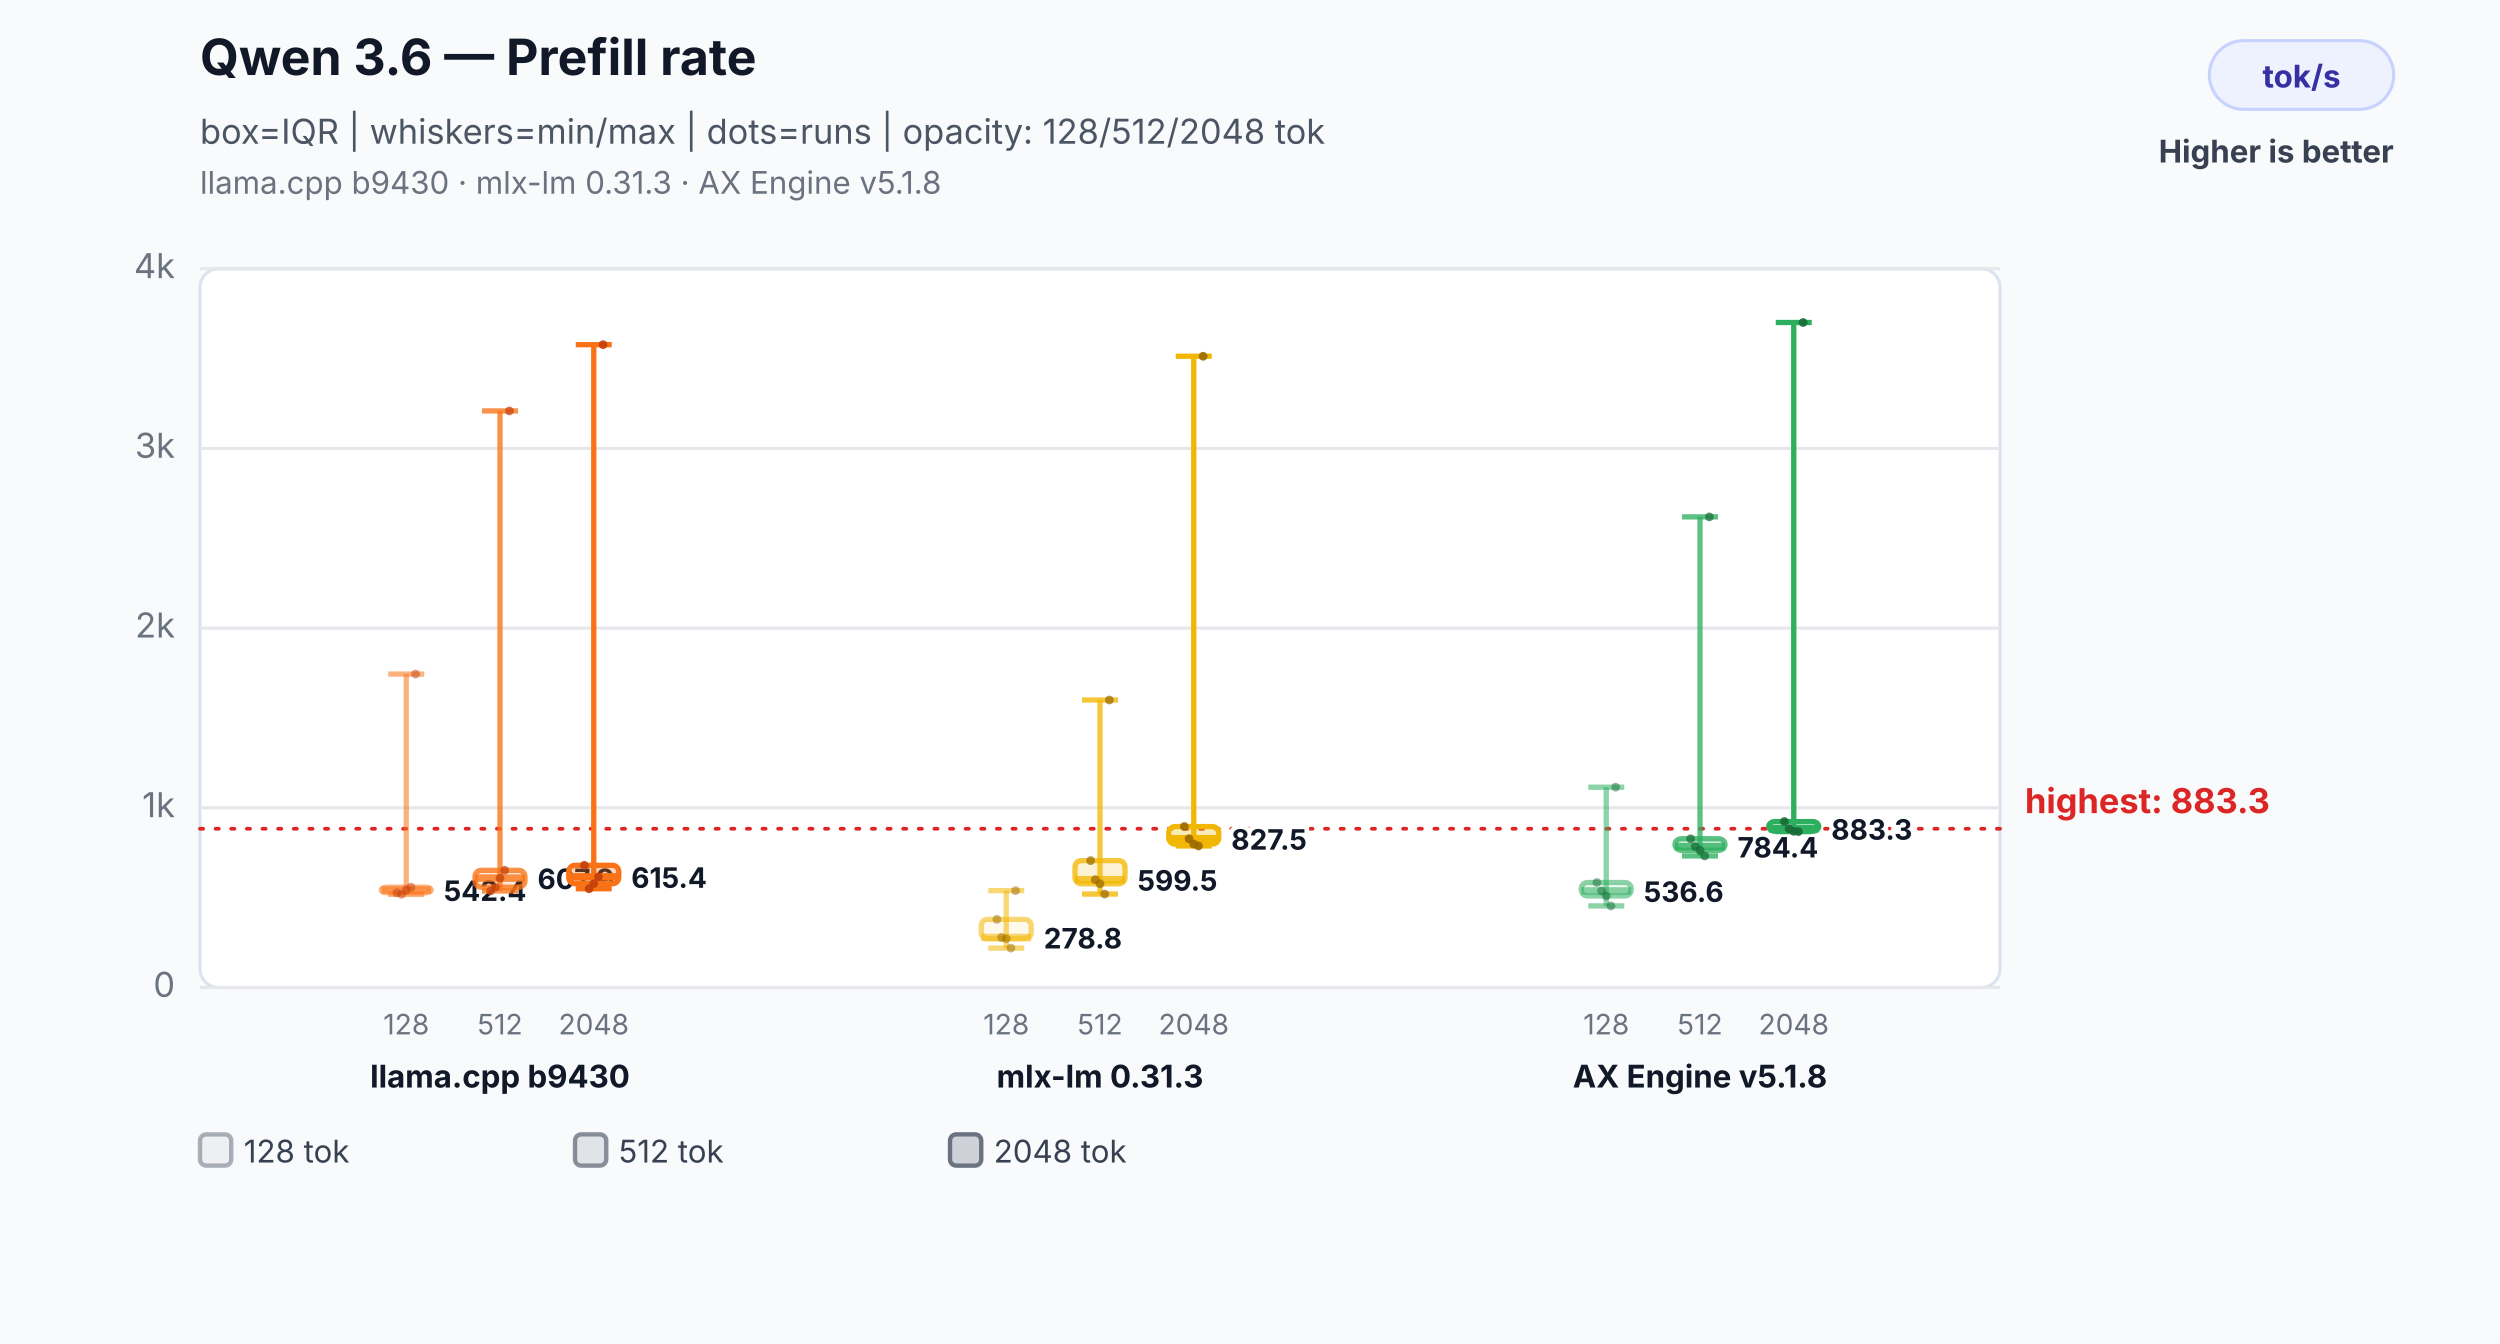
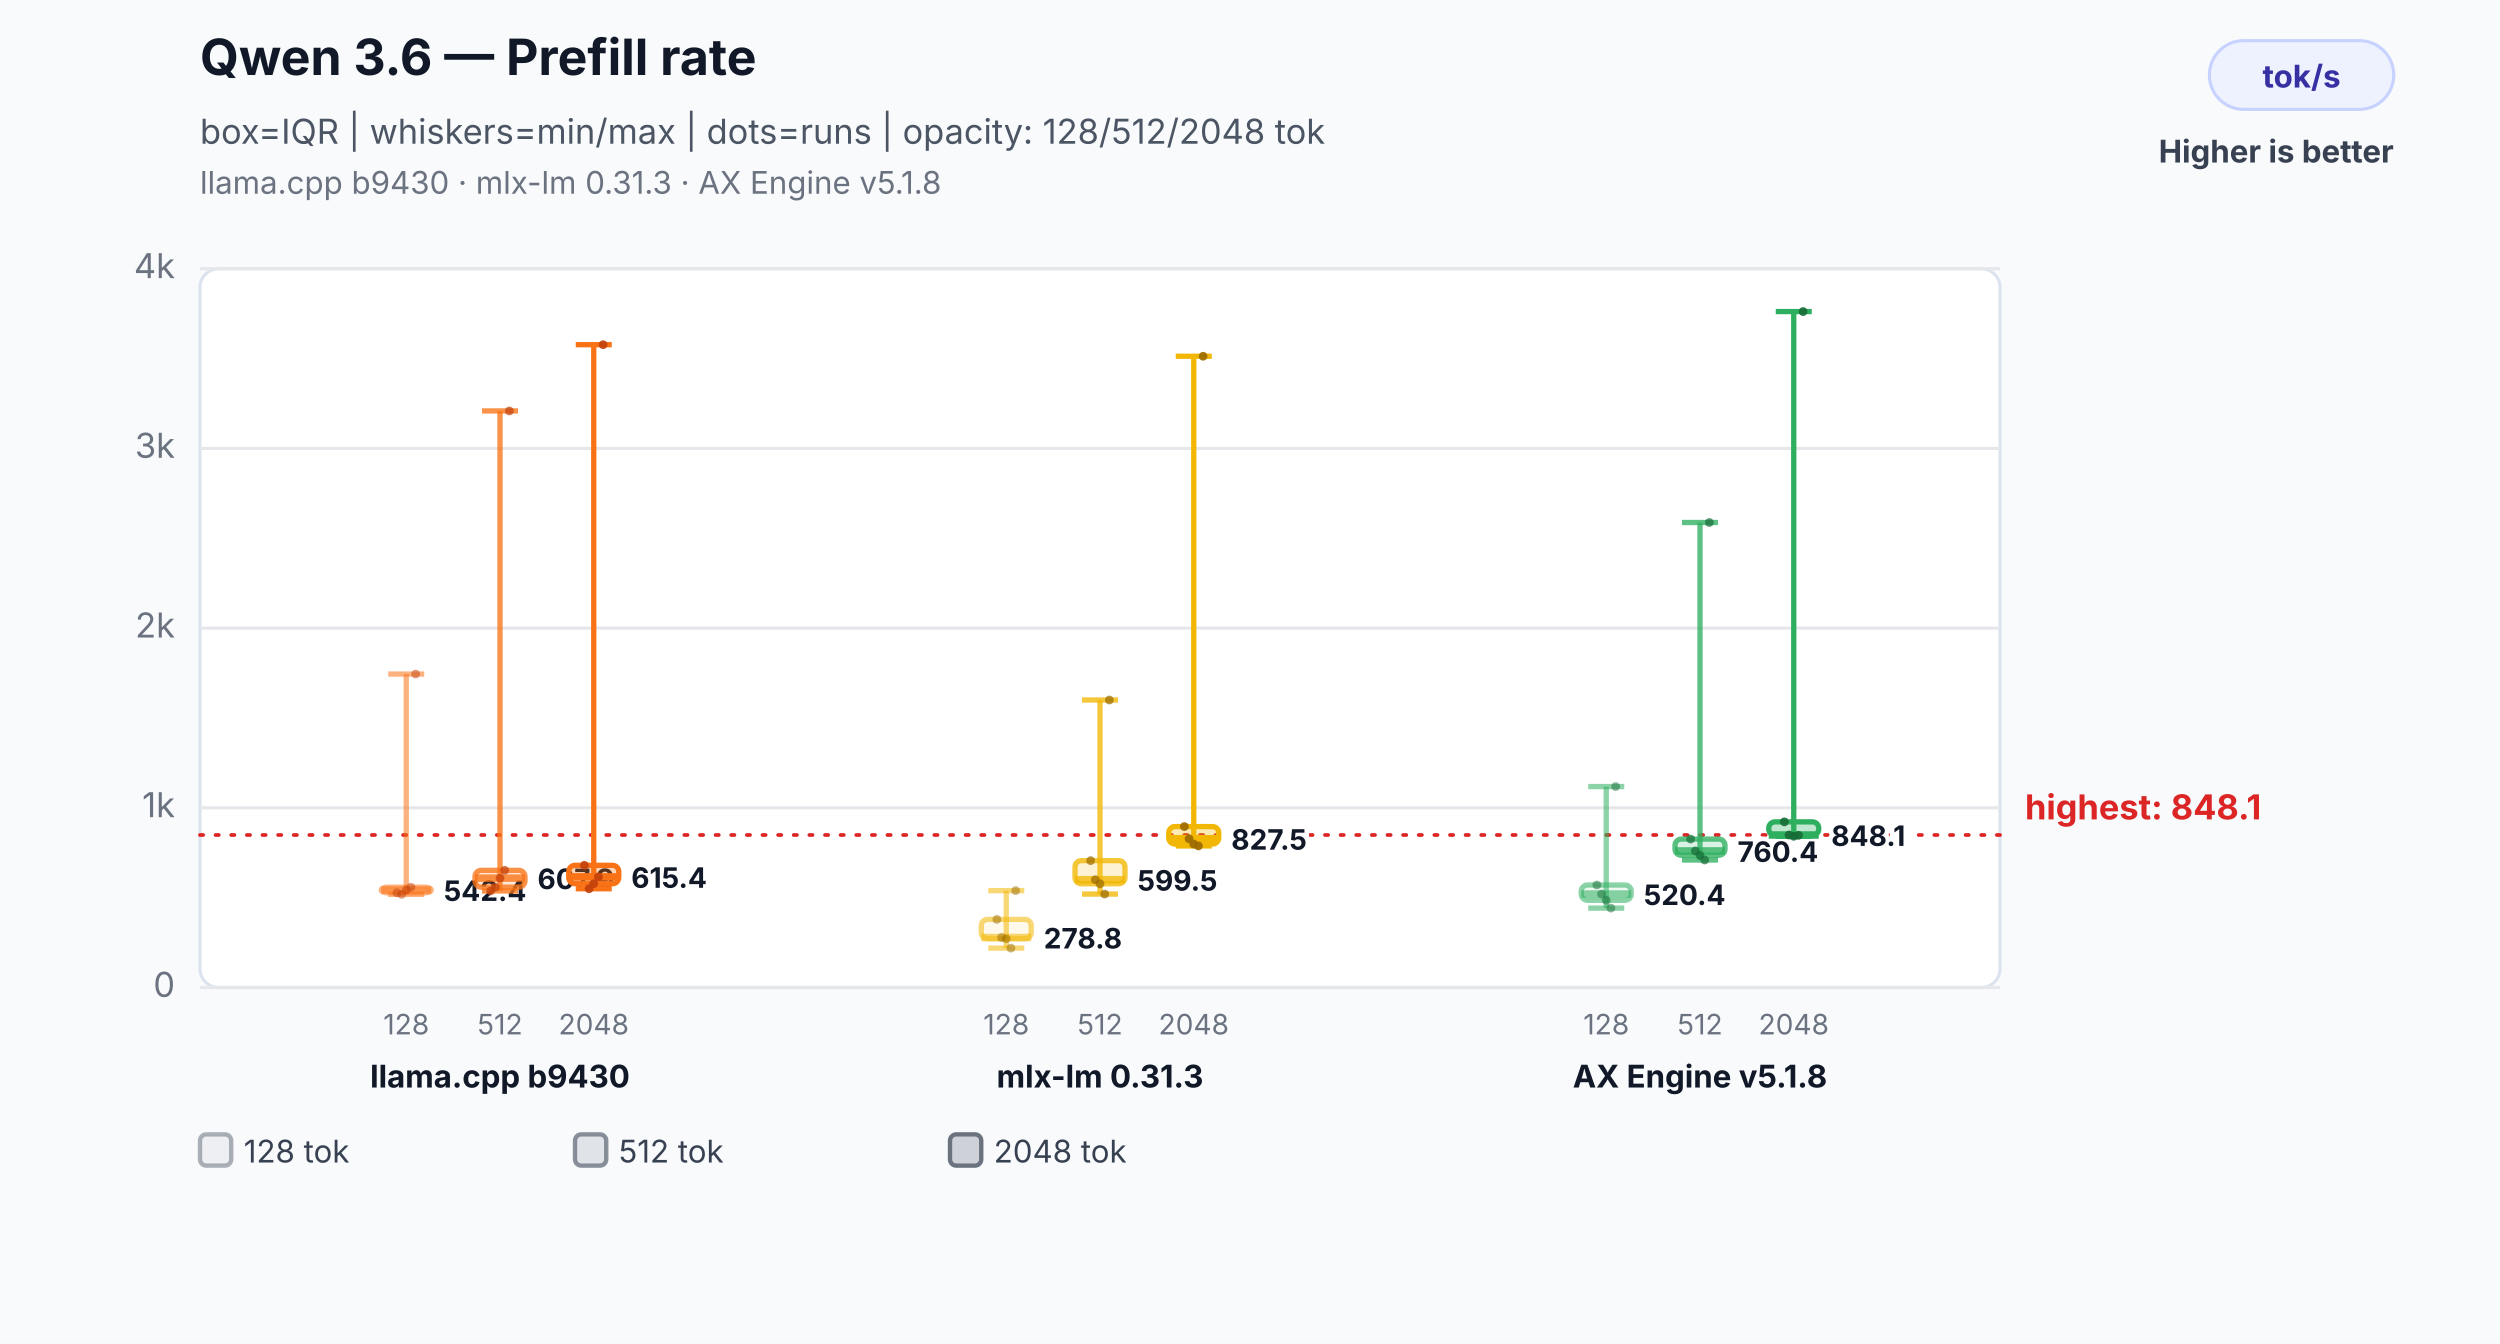
<svg xmlns="http://www.w3.org/2000/svg" width="800" height="430" viewBox="0 0 800 430" role="img" aria-labelledby="title desc">
  <rect width="800" height="430" fill="#f8fafc" />
  <text x="64" y="24" font-family="Inter,Segoe UI,Arial,sans-serif" font-size="16" font-weight="700" fill="#111827">Qwen 3.6 — Prefill rate</text>
  <text x="64" y="46" font-family="Inter,Segoe UI,Arial,sans-serif" font-size="11" fill="#4b5563">box=IQR | whiskers=min/max | dots=runs | opacity: 128/512/2048 tok</text>
  <text x="64" y="62" font-family="Inter,Segoe UI,Arial,sans-serif" font-size="10" fill="#6b7280">llama.cpp b9430 · mlx-lm 0.31.3 · AX Engine v5.1.8</text>
  <rect x="707" y="13" width="59" height="22" rx="11" fill="#eef2ff" stroke="#c7d2fe" />
  <text x="736.5" y="28" text-anchor="middle" font-family="Inter,Segoe UI,Arial,sans-serif" font-size="10" font-weight="700" fill="#3730a3">tok/s</text>
  <text x="766" y="52" text-anchor="end" font-family="Inter,Segoe UI,Arial,sans-serif" font-size="10" font-weight="700" fill="#374151">Higher is better</text>
  <rect x="64" y="86" width="576" height="230" rx="6" fill="#ffffff" stroke="#dbe3ef" />
  <line x1="64" y1="316.0" x2="640" y2="316.0" stroke="#e5e7eb" stroke-width="1" />
  <text x="56" y="319.0" text-anchor="end" font-family="Inter,Segoe UI,Arial,sans-serif" font-size="11" fill="#6b7280">0</text>
  <line x1="64" y1="258.5" x2="640" y2="258.5" stroke="#e5e7eb" stroke-width="1" />
  <text x="56" y="261.5" text-anchor="end" font-family="Inter,Segoe UI,Arial,sans-serif" font-size="11" fill="#6b7280">1k</text>
  <line x1="64" y1="201.0" x2="640" y2="201.0" stroke="#e5e7eb" stroke-width="1" />
  <text x="56" y="204.0" text-anchor="end" font-family="Inter,Segoe UI,Arial,sans-serif" font-size="11" fill="#6b7280">2k</text>
  <line x1="64" y1="143.5" x2="640" y2="143.5" stroke="#e5e7eb" stroke-width="1" />
  <text x="56" y="146.5" text-anchor="end" font-family="Inter,Segoe UI,Arial,sans-serif" font-size="11" fill="#6b7280">3k</text>
  <line x1="64" y1="86.0" x2="640" y2="86.0" stroke="#e5e7eb" stroke-width="1" />
  <text x="56" y="89.0" text-anchor="end" font-family="Inter,Segoe UI,Arial,sans-serif" font-size="11" fill="#6b7280">4k</text>
-   <line x1="64" y1="265.2" x2="640" y2="265.2" stroke="#dc2626" stroke-width="1.2" stroke-dasharray="1 4" stroke-linecap="round" />
-   <text x="648" y="260.2" text-anchor="start" font-family="Inter,Segoe UI,Arial,sans-serif" font-size="11" font-weight="700" fill="#dc2626" data-label="highest median">highest: 883.3</text>
+   <line x1="64" y1="267.2" x2="640" y2="267.2" stroke="#dc2626" stroke-width="1.2" stroke-dasharray="1 4" stroke-linecap="round" />
+   <text x="648" y="262.2" text-anchor="start" font-family="Inter,Segoe UI,Arial,sans-serif" font-size="11" font-weight="700" fill="#dc2626" data-label="highest median">highest: 848.1</text>
  <line x1="130" y1="215.7" x2="130" y2="286.2" stroke="#f97316" stroke-opacity="0.55" stroke-width="1.7" />
  <line x1="124.24" y1="215.7" x2="135.76" y2="215.7" stroke="#f97316" stroke-opacity="0.55" stroke-width="1.7" />
  <line x1="124.24" y1="286.2" x2="135.76" y2="286.2" stroke="#f97316" stroke-opacity="0.55" stroke-width="1.7" />
  <rect x="122" y="283.9" width="16" height="1.8" rx="2" fill="#f97316" fill-opacity="0.08" stroke="#f97316" stroke-opacity="0.55" stroke-width="1.7" />
  <line x1="122" y1="284.8" x2="138" y2="284.8" stroke="#f97316" stroke-opacity="0.55" stroke-width="2.4" />
  <text x="142" y="288.3" text-anchor="start" font-family="Inter,Segoe UI,Arial,sans-serif" font-size="9" font-weight="700" fill="#111827" stroke="#ffffff" stroke-width="3" paint-order="stroke">542.4</text>
  <text x="130" y="331" text-anchor="middle" font-family="Inter,Segoe UI,Arial,sans-serif" font-size="9" fill="#6b7280">128</text>
  <circle cx="127" cy="285.7" r="1.4" fill="#c2410c" fill-opacity="0.5" />
  <circle cx="128.5" cy="286.2" r="1.4" fill="#c2410c" fill-opacity="0.5" />
  <circle cx="130" cy="284.8" r="1.4" fill="#c2410c" fill-opacity="0.5" />
  <circle cx="131.5" cy="283.9" r="1.4" fill="#c2410c" fill-opacity="0.5" />
  <circle cx="133" cy="215.7" r="1.4" fill="#c2410c" fill-opacity="0.5" />
  <line x1="160" y1="131.5" x2="160" y2="285.1" stroke="#f97316" stroke-opacity="0.78" stroke-width="1.7" />
  <line x1="154.24" y1="131.5" x2="165.76" y2="131.5" stroke="#f97316" stroke-opacity="0.78" stroke-width="1.7" />
  <line x1="154.24" y1="285.1" x2="165.76" y2="285.1" stroke="#f97316" stroke-opacity="0.78" stroke-width="1.7" />
  <rect x="152" y="278.5" width="16" height="5.4" rx="2" fill="#f97316" fill-opacity="0.17" stroke="#f97316" stroke-opacity="0.78" stroke-width="1.7" />
  <line x1="152" y1="281.0" x2="168" y2="281.0" stroke="#f97316" stroke-opacity="0.78" stroke-width="2.4" />
  <text x="172" y="284.5" text-anchor="start" font-family="Inter,Segoe UI,Arial,sans-serif" font-size="9" font-weight="700" fill="#111827" stroke="#ffffff" stroke-width="3" paint-order="stroke">607.9</text>
  <text x="160" y="331" text-anchor="middle" font-family="Inter,Segoe UI,Arial,sans-serif" font-size="9" fill="#6b7280">512</text>
  <circle cx="157" cy="285.1" r="1.4" fill="#c2410c" fill-opacity="0.7" />
  <circle cx="158.5" cy="283.9" r="1.4" fill="#c2410c" fill-opacity="0.7" />
  <circle cx="160" cy="281.0" r="1.4" fill="#c2410c" fill-opacity="0.7" />
  <circle cx="161.5" cy="278.5" r="1.4" fill="#c2410c" fill-opacity="0.7" />
  <circle cx="163" cy="131.5" r="1.4" fill="#c2410c" fill-opacity="0.7" />
  <line x1="190" y1="110.3" x2="190" y2="284.4" stroke="#f97316" stroke-opacity="1.0" stroke-width="1.7" />
  <line x1="184.24" y1="110.3" x2="195.76" y2="110.3" stroke="#f97316" stroke-opacity="1.0" stroke-width="1.7" />
  <line x1="184.24" y1="284.4" x2="195.76" y2="284.4" stroke="#f97316" stroke-opacity="1.0" stroke-width="1.7" />
  <rect x="182" y="276.9" width="16" height="5.9" rx="2" fill="#f97316" fill-opacity="0.3" stroke="#f97316" stroke-opacity="1.0" stroke-width="1.7" />
  <line x1="182" y1="280.6" x2="198" y2="280.6" stroke="#f97316" stroke-opacity="1.0" stroke-width="2.4" />
  <text x="202" y="284.1" text-anchor="start" font-family="Inter,Segoe UI,Arial,sans-serif" font-size="9" font-weight="700" fill="#111827" stroke="#ffffff" stroke-width="3" paint-order="stroke">615.4</text>
  <text x="190" y="331" text-anchor="middle" font-family="Inter,Segoe UI,Arial,sans-serif" font-size="9" fill="#6b7280">2048</text>
  <circle cx="187" cy="276.9" r="1.4" fill="#c2410c" fill-opacity="0.9" />
  <circle cx="188.5" cy="284.4" r="1.4" fill="#c2410c" fill-opacity="0.9" />
  <circle cx="190" cy="282.8" r="1.4" fill="#c2410c" fill-opacity="0.9" />
  <circle cx="191.5" cy="280.6" r="1.4" fill="#c2410c" fill-opacity="0.9" />
  <circle cx="193" cy="110.3" r="1.4" fill="#c2410c" fill-opacity="0.9" />
  <text x="160" y="348" text-anchor="middle" font-family="Inter,Segoe UI,Arial,sans-serif" font-size="10" font-weight="700" fill="#111827">llama.cpp b9430</text>
  <line x1="322" y1="285.0" x2="322" y2="303.4" stroke="#f2b705" stroke-opacity="0.55" stroke-width="1.7" />
  <line x1="316.24" y1="285.0" x2="327.76" y2="285.0" stroke="#f2b705" stroke-opacity="0.55" stroke-width="1.7" />
  <line x1="316.24" y1="303.4" x2="327.76" y2="303.4" stroke="#f2b705" stroke-opacity="0.55" stroke-width="1.7" />
  <rect x="314" y="294.2" width="16" height="6.2" rx="2" fill="#f2b705" fill-opacity="0.08" stroke="#f2b705" stroke-opacity="0.55" stroke-width="1.7" />
  <line x1="314" y1="300.0" x2="330" y2="300.0" stroke="#f2b705" stroke-opacity="0.55" stroke-width="2.4" />
  <text x="334" y="303.5" text-anchor="start" font-family="Inter,Segoe UI,Arial,sans-serif" font-size="9" font-weight="700" fill="#111827" stroke="#ffffff" stroke-width="3" paint-order="stroke">278.8</text>
  <text x="322" y="331" text-anchor="middle" font-family="Inter,Segoe UI,Arial,sans-serif" font-size="9" fill="#6b7280">128</text>
  <circle cx="319" cy="294.2" r="1.4" fill="#9a6a00" fill-opacity="0.5" />
  <circle cx="320.5" cy="300.0" r="1.4" fill="#9a6a00" fill-opacity="0.5" />
  <circle cx="322" cy="300.4" r="1.4" fill="#9a6a00" fill-opacity="0.5" />
  <circle cx="323.5" cy="303.4" r="1.4" fill="#9a6a00" fill-opacity="0.5" />
  <circle cx="325" cy="285.0" r="1.4" fill="#9a6a00" fill-opacity="0.5" />
  <line x1="352" y1="224.0" x2="352" y2="286.1" stroke="#f2b705" stroke-opacity="0.78" stroke-width="1.7" />
  <line x1="346.24" y1="224.0" x2="357.76" y2="224.0" stroke="#f2b705" stroke-opacity="0.78" stroke-width="1.7" />
  <line x1="346.24" y1="286.1" x2="357.76" y2="286.1" stroke="#f2b705" stroke-opacity="0.78" stroke-width="1.7" />
  <rect x="344" y="275.4" width="16" height="7.4" rx="2" fill="#f2b705" fill-opacity="0.17" stroke="#f2b705" stroke-opacity="0.78" stroke-width="1.7" />
  <line x1="344" y1="281.5" x2="360" y2="281.5" stroke="#f2b705" stroke-opacity="0.78" stroke-width="2.4" />
  <text x="364" y="285.0" text-anchor="start" font-family="Inter,Segoe UI,Arial,sans-serif" font-size="9" font-weight="700" fill="#111827" stroke="#ffffff" stroke-width="3" paint-order="stroke">599.5</text>
  <text x="352" y="331" text-anchor="middle" font-family="Inter,Segoe UI,Arial,sans-serif" font-size="9" fill="#6b7280">512</text>
  <circle cx="349" cy="275.4" r="1.4" fill="#9a6a00" fill-opacity="0.7" />
  <circle cx="350.5" cy="281.5" r="1.4" fill="#9a6a00" fill-opacity="0.7" />
  <circle cx="352" cy="282.8" r="1.4" fill="#9a6a00" fill-opacity="0.7" />
  <circle cx="353.5" cy="286.1" r="1.4" fill="#9a6a00" fill-opacity="0.7" />
  <circle cx="355" cy="224.0" r="1.4" fill="#9a6a00" fill-opacity="0.7" />
  <line x1="382" y1="114.0" x2="382" y2="270.7" stroke="#f2b705" stroke-opacity="1.0" stroke-width="1.7" />
  <line x1="376.24" y1="114.0" x2="387.76" y2="114.0" stroke="#f2b705" stroke-opacity="1.0" stroke-width="1.7" />
  <line x1="376.24" y1="270.7" x2="387.76" y2="270.7" stroke="#f2b705" stroke-opacity="1.0" stroke-width="1.7" />
  <rect x="374" y="264.5" width="16" height="5.6" rx="2" fill="#f2b705" fill-opacity="0.3" stroke="#f2b705" stroke-opacity="1.0" stroke-width="1.7" />
  <line x1="374" y1="268.4" x2="390" y2="268.4" stroke="#f2b705" stroke-opacity="1.0" stroke-width="2.4" />
  <text x="394" y="271.9" text-anchor="start" font-family="Inter,Segoe UI,Arial,sans-serif" font-size="9" font-weight="700" fill="#111827" stroke="#ffffff" stroke-width="3" paint-order="stroke">827.5</text>
  <text x="382" y="331" text-anchor="middle" font-family="Inter,Segoe UI,Arial,sans-serif" font-size="9" fill="#6b7280">2048</text>
  <circle cx="379" cy="264.5" r="1.4" fill="#9a6a00" fill-opacity="0.9" />
  <circle cx="380.5" cy="268.4" r="1.4" fill="#9a6a00" fill-opacity="0.9" />
  <circle cx="382" cy="270.1" r="1.4" fill="#9a6a00" fill-opacity="0.9" />
  <circle cx="383.5" cy="270.7" r="1.4" fill="#9a6a00" fill-opacity="0.9" />
  <circle cx="385" cy="114.0" r="1.4" fill="#9a6a00" fill-opacity="0.9" />
  <text x="352" y="348" text-anchor="middle" font-family="Inter,Segoe UI,Arial,sans-serif" font-size="10" font-weight="700" fill="#111827">mlx-lm 0.31.3</text>
-   <line x1="514" y1="251.9" x2="514" y2="289.9" stroke="#2eaf5f" stroke-opacity="0.55" stroke-width="1.7" />
-   <line x1="508.24" y1="251.9" x2="519.76" y2="251.9" stroke="#2eaf5f" stroke-opacity="0.55" stroke-width="1.7" />
-   <line x1="508.24" y1="289.9" x2="519.76" y2="289.9" stroke="#2eaf5f" stroke-opacity="0.55" stroke-width="1.7" />
-   <rect x="506" y="282.4" width="16" height="4.3" rx="2" fill="#2eaf5f" fill-opacity="0.08" stroke="#2eaf5f" stroke-opacity="0.55" stroke-width="1.7" />
-   <line x1="506" y1="285.1" x2="522" y2="285.1" stroke="#2eaf5f" stroke-opacity="0.55" stroke-width="2.4" />
-   <text x="526" y="288.6" text-anchor="start" font-family="Inter,Segoe UI,Arial,sans-serif" font-size="9" font-weight="700" fill="#111827" stroke="#ffffff" stroke-width="3" paint-order="stroke">536.6</text>
+   <line x1="514" y1="251.7" x2="514" y2="290.6" stroke="#2eaf5f" stroke-opacity="0.55" stroke-width="1.7" />
+   <line x1="508.24" y1="251.7" x2="519.76" y2="251.7" stroke="#2eaf5f" stroke-opacity="0.55" stroke-width="1.7" />
+   <line x1="508.24" y1="290.6" x2="519.76" y2="290.6" stroke="#2eaf5f" stroke-opacity="0.55" stroke-width="1.7" />
+   <rect x="506" y="283.2" width="16" height="4.9" rx="2" fill="#2eaf5f" fill-opacity="0.08" stroke="#2eaf5f" stroke-opacity="0.55" stroke-width="1.7" />
+   <line x1="506" y1="286.1" x2="522" y2="286.1" stroke="#2eaf5f" stroke-opacity="0.55" stroke-width="2.4" />
+   <text x="526" y="289.6" text-anchor="start" font-family="Inter,Segoe UI,Arial,sans-serif" font-size="9" font-weight="700" fill="#111827" stroke="#ffffff" stroke-width="3" paint-order="stroke">520.4</text>
  <text x="514" y="331" text-anchor="middle" font-family="Inter,Segoe UI,Arial,sans-serif" font-size="9" fill="#6b7280">128</text>
-   <circle cx="511" cy="282.4" r="1.4" fill="#176c37" fill-opacity="0.5" />
-   <circle cx="512.5" cy="285.1" r="1.4" fill="#176c37" fill-opacity="0.5" />
-   <circle cx="514" cy="286.7" r="1.4" fill="#176c37" fill-opacity="0.5" />
-   <circle cx="515.5" cy="289.9" r="1.4" fill="#176c37" fill-opacity="0.5" />
-   <circle cx="517" cy="251.9" r="1.4" fill="#176c37" fill-opacity="0.5" />
-   <line x1="544" y1="165.4" x2="544" y2="273.9" stroke="#2eaf5f" stroke-opacity="0.78" stroke-width="1.7" />
-   <line x1="538.24" y1="165.4" x2="549.76" y2="165.4" stroke="#2eaf5f" stroke-opacity="0.78" stroke-width="1.7" />
-   <line x1="538.24" y1="273.9" x2="549.76" y2="273.9" stroke="#2eaf5f" stroke-opacity="0.78" stroke-width="1.7" />
-   <rect x="536" y="268.4" width="16" height="3.7" rx="2" fill="#2eaf5f" fill-opacity="0.17" stroke="#2eaf5f" stroke-opacity="0.78" stroke-width="1.7" />
-   <line x1="536" y1="270.9" x2="552" y2="270.9" stroke="#2eaf5f" stroke-opacity="0.78" stroke-width="2.4" />
-   <text x="556" y="274.4" text-anchor="start" font-family="Inter,Segoe UI,Arial,sans-serif" font-size="9" font-weight="700" fill="#111827" stroke="#ffffff" stroke-width="3" paint-order="stroke">784.4</text>
+   <circle cx="511" cy="283.2" r="1.4" fill="#176c37" fill-opacity="0.5" />
+   <circle cx="512.5" cy="286.1" r="1.4" fill="#176c37" fill-opacity="0.5" />
+   <circle cx="514" cy="288.1" r="1.4" fill="#176c37" fill-opacity="0.5" />
+   <circle cx="515.5" cy="290.6" r="1.4" fill="#176c37" fill-opacity="0.5" />
+   <circle cx="517" cy="251.7" r="1.4" fill="#176c37" fill-opacity="0.5" />
+   <line x1="544" y1="167.2" x2="544" y2="275.2" stroke="#2eaf5f" stroke-opacity="0.78" stroke-width="1.7" />
+   <line x1="538.24" y1="167.2" x2="549.76" y2="167.2" stroke="#2eaf5f" stroke-opacity="0.78" stroke-width="1.7" />
+   <line x1="538.24" y1="275.2" x2="549.76" y2="275.2" stroke="#2eaf5f" stroke-opacity="0.78" stroke-width="1.7" />
+   <rect x="536" y="268.5" width="16" height="5.2" rx="2" fill="#2eaf5f" fill-opacity="0.17" stroke="#2eaf5f" stroke-opacity="0.78" stroke-width="1.7" />
+   <line x1="536" y1="272.3" x2="552" y2="272.3" stroke="#2eaf5f" stroke-opacity="0.78" stroke-width="2.4" />
+   <text x="556" y="275.8" text-anchor="start" font-family="Inter,Segoe UI,Arial,sans-serif" font-size="9" font-weight="700" fill="#111827" stroke="#ffffff" stroke-width="3" paint-order="stroke">760.4</text>
  <text x="544" y="331" text-anchor="middle" font-family="Inter,Segoe UI,Arial,sans-serif" font-size="9" fill="#6b7280">512</text>
-   <circle cx="541" cy="268.4" r="1.4" fill="#176c37" fill-opacity="0.7" />
-   <circle cx="542.5" cy="270.9" r="1.4" fill="#176c37" fill-opacity="0.7" />
-   <circle cx="544" cy="272.1" r="1.4" fill="#176c37" fill-opacity="0.7" />
-   <circle cx="545.5" cy="273.9" r="1.4" fill="#176c37" fill-opacity="0.7" />
-   <circle cx="547" cy="165.4" r="1.4" fill="#176c37" fill-opacity="0.7" />
-   <line x1="574" y1="103.2" x2="574" y2="266.1" stroke="#2eaf5f" stroke-opacity="1.0" stroke-width="1.7" />
-   <line x1="568.24" y1="103.2" x2="579.76" y2="103.2" stroke="#2eaf5f" stroke-opacity="1.0" stroke-width="1.7" />
-   <line x1="568.24" y1="266.1" x2="579.76" y2="266.1" stroke="#2eaf5f" stroke-opacity="1.0" stroke-width="1.7" />
-   <rect x="566" y="262.9" width="16" height="3.1" rx="2" fill="#2eaf5f" fill-opacity="0.3" stroke="#2eaf5f" stroke-opacity="1.0" stroke-width="1.7" />
-   <line x1="566" y1="265.2" x2="582" y2="265.2" stroke="#2eaf5f" stroke-opacity="1.0" stroke-width="2.4" />
-   <text x="586" y="268.7" text-anchor="start" font-family="Inter,Segoe UI,Arial,sans-serif" font-size="9" font-weight="700" fill="#111827" stroke="#ffffff" stroke-width="3" paint-order="stroke">883.3</text>
+   <circle cx="541" cy="268.5" r="1.4" fill="#176c37" fill-opacity="0.7" />
+   <circle cx="542.5" cy="272.3" r="1.4" fill="#176c37" fill-opacity="0.7" />
+   <circle cx="544" cy="273.7" r="1.4" fill="#176c37" fill-opacity="0.7" />
+   <circle cx="545.5" cy="275.2" r="1.4" fill="#176c37" fill-opacity="0.7" />
+   <circle cx="547" cy="167.2" r="1.4" fill="#176c37" fill-opacity="0.7" />
+   <line x1="574" y1="99.7" x2="574" y2="267.6" stroke="#2eaf5f" stroke-opacity="1.0" stroke-width="1.7" />
+   <line x1="568.24" y1="99.7" x2="579.76" y2="99.7" stroke="#2eaf5f" stroke-opacity="1.0" stroke-width="1.7" />
+   <line x1="568.24" y1="267.6" x2="579.76" y2="267.6" stroke="#2eaf5f" stroke-opacity="1.0" stroke-width="1.7" />
+   <rect x="566" y="263.0" width="16" height="4.3" rx="2" fill="#2eaf5f" fill-opacity="0.3" stroke="#2eaf5f" stroke-opacity="1.0" stroke-width="1.7" />
+   <line x1="566" y1="267.2" x2="582" y2="267.2" stroke="#2eaf5f" stroke-opacity="1.0" stroke-width="2.4" />
+   <text x="586" y="270.7" text-anchor="start" font-family="Inter,Segoe UI,Arial,sans-serif" font-size="9" font-weight="700" fill="#111827" stroke="#ffffff" stroke-width="3" paint-order="stroke">848.1</text>
  <text x="574" y="331" text-anchor="middle" font-family="Inter,Segoe UI,Arial,sans-serif" font-size="9" fill="#6b7280">2048</text>
-   <circle cx="571" cy="262.9" r="1.4" fill="#176c37" fill-opacity="0.9" />
-   <circle cx="572.5" cy="265.2" r="1.4" fill="#176c37" fill-opacity="0.9" />
-   <circle cx="574" cy="266.0" r="1.4" fill="#176c37" fill-opacity="0.9" />
-   <circle cx="575.5" cy="266.1" r="1.4" fill="#176c37" fill-opacity="0.9" />
-   <circle cx="577" cy="103.2" r="1.4" fill="#176c37" fill-opacity="0.9" />
+   <circle cx="571" cy="263.0" r="1.4" fill="#176c37" fill-opacity="0.9" />
+   <circle cx="572.5" cy="267.2" r="1.4" fill="#176c37" fill-opacity="0.9" />
+   <circle cx="574" cy="267.6" r="1.4" fill="#176c37" fill-opacity="0.9" />
+   <circle cx="575.5" cy="267.3" r="1.4" fill="#176c37" fill-opacity="0.9" />
+   <circle cx="577" cy="99.7" r="1.4" fill="#176c37" fill-opacity="0.9" />
  <text x="544" y="348" text-anchor="middle" font-family="Inter,Segoe UI,Arial,sans-serif" font-size="10" font-weight="700" fill="#111827">AX Engine v5.1.8</text>
  <rect x="64" y="363" width="10" height="10" rx="2" fill="#6b7280" fill-opacity="0.08" stroke="#6b7280" stroke-opacity="0.55" stroke-width="1.4" />
  <text x="78" y="372" font-family="Inter,Segoe UI,Arial,sans-serif" font-size="10" fill="#374151">128 tok</text>
  <rect x="184" y="363" width="10" height="10" rx="2" fill="#6b7280" fill-opacity="0.17" stroke="#6b7280" stroke-opacity="0.78" stroke-width="1.4" />
  <text x="198" y="372" font-family="Inter,Segoe UI,Arial,sans-serif" font-size="10" fill="#374151">512 tok</text>
  <rect x="304" y="363" width="10" height="10" rx="2" fill="#6b7280" fill-opacity="0.3" stroke="#6b7280" stroke-opacity="1.0" stroke-width="1.4" />
  <text x="318" y="372" font-family="Inter,Segoe UI,Arial,sans-serif" font-size="10" fill="#374151">2048 tok</text>
</svg>
